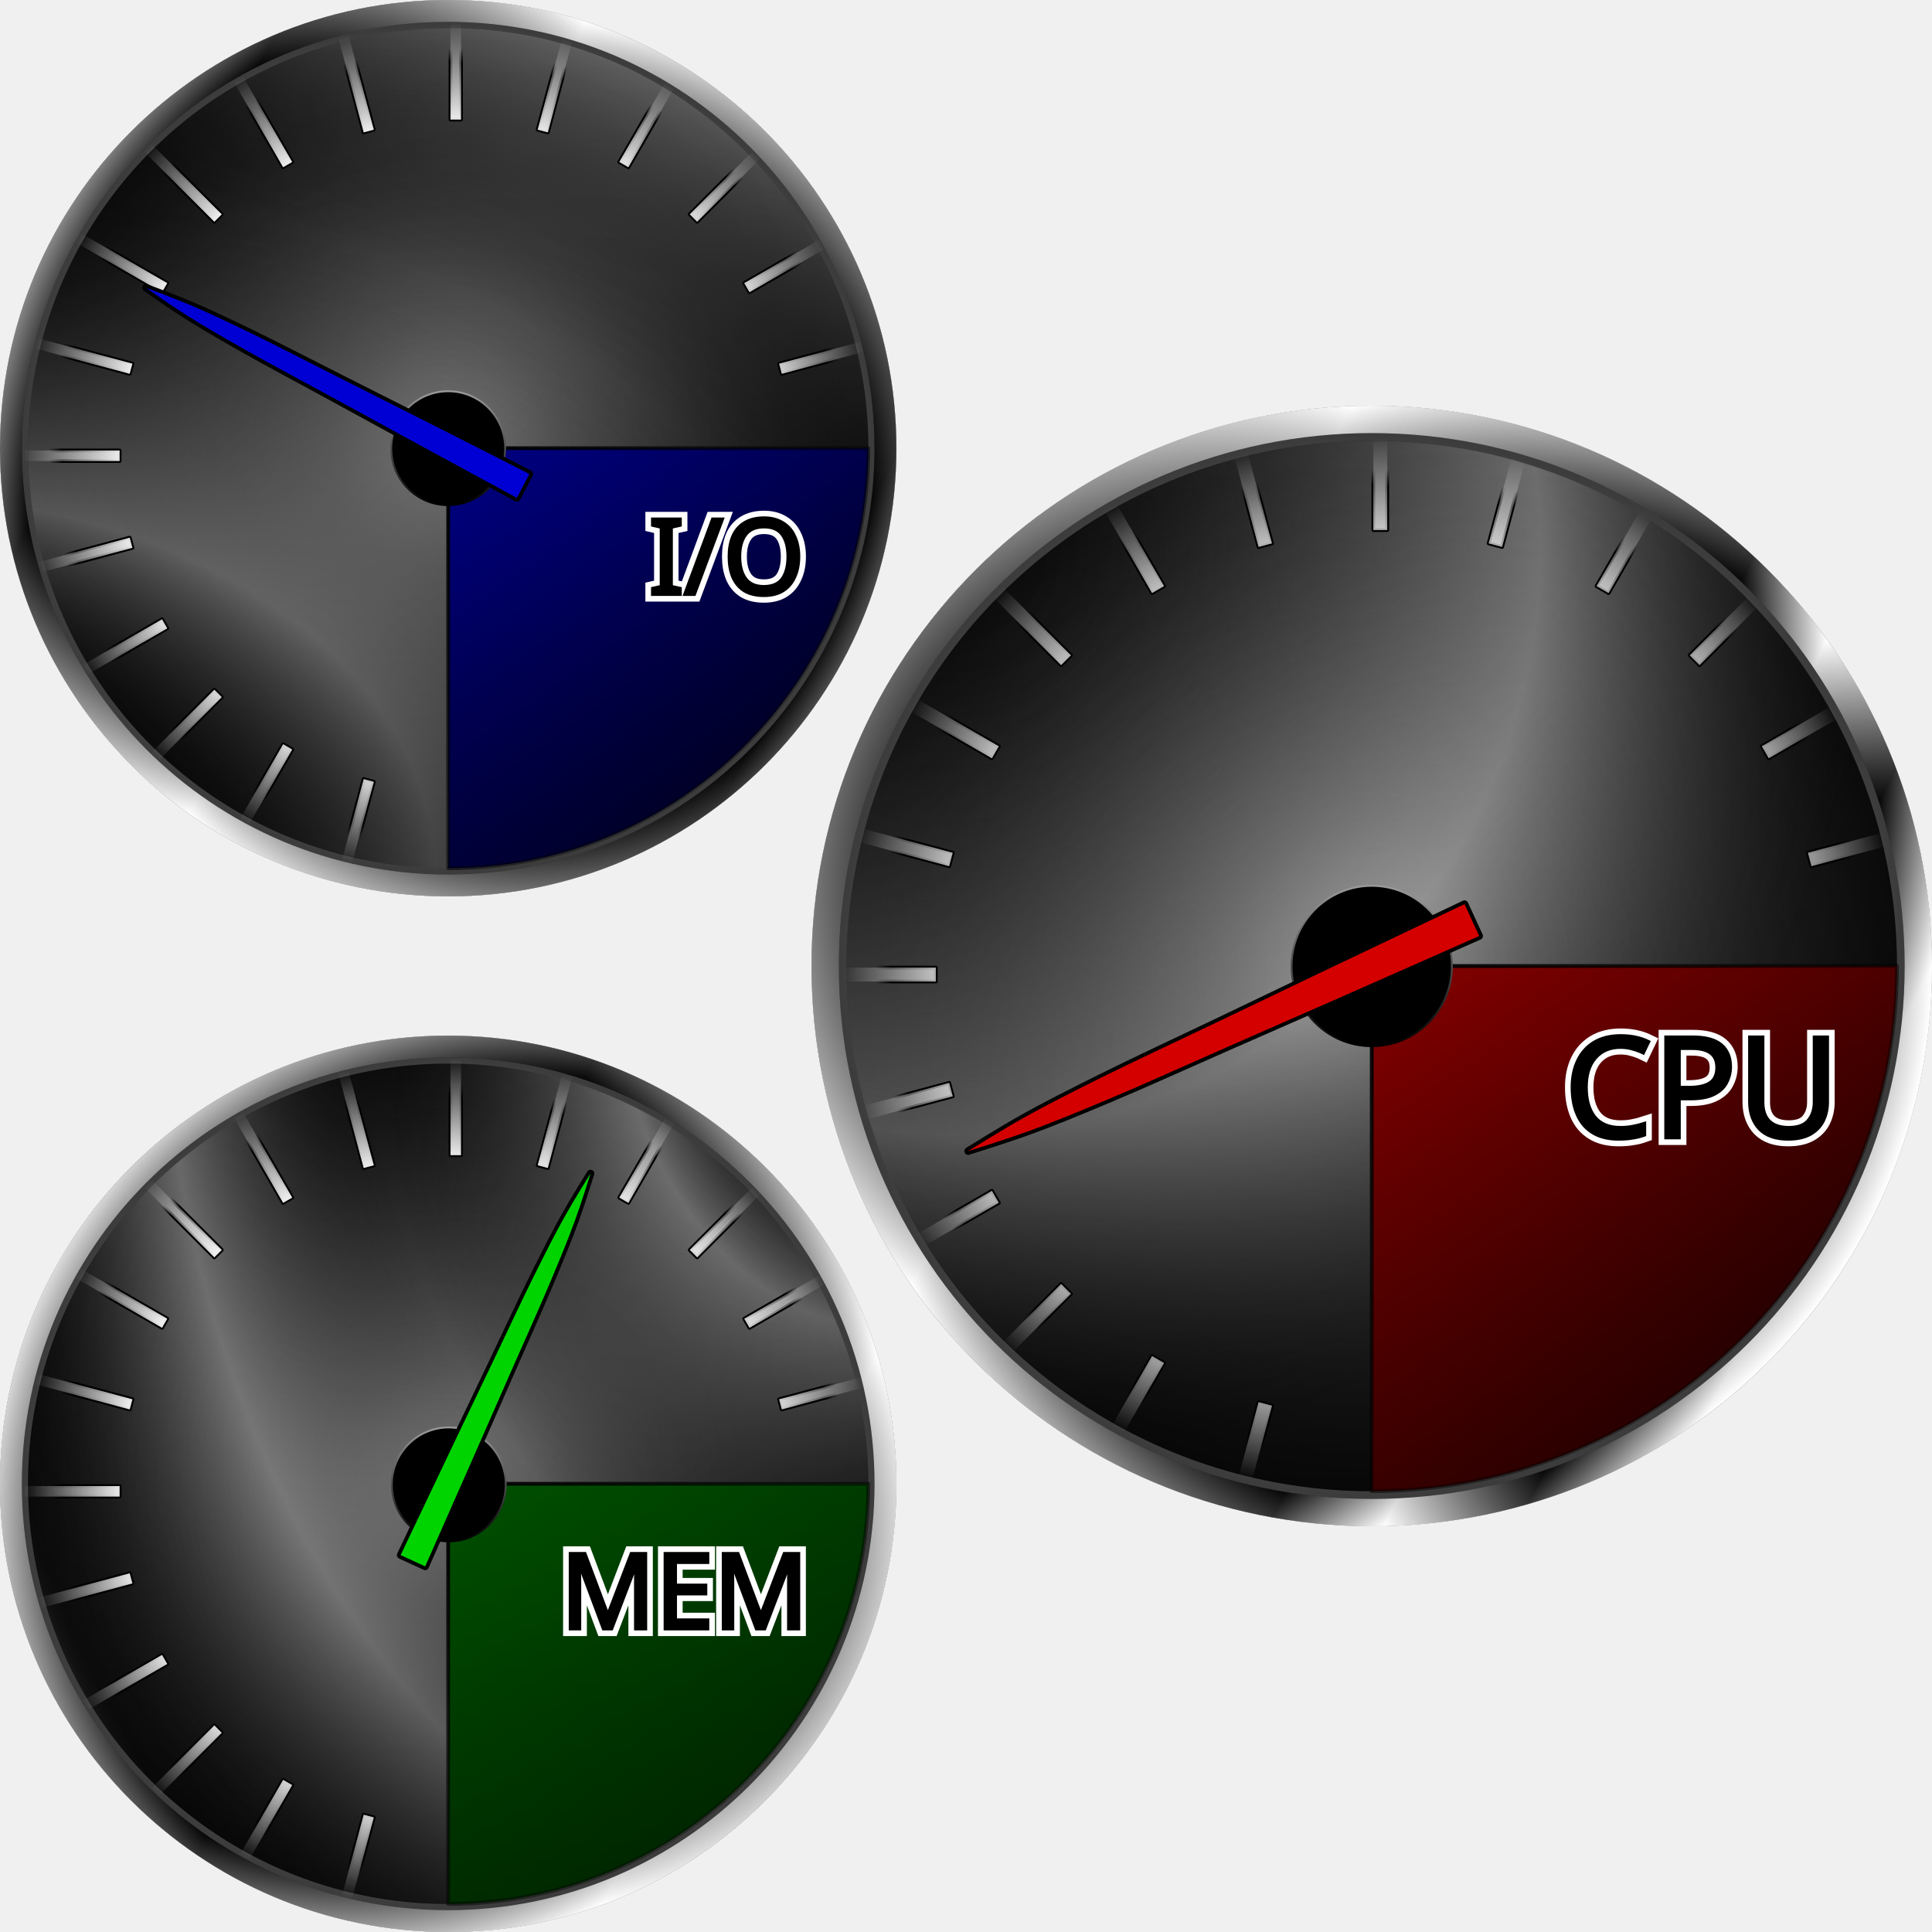
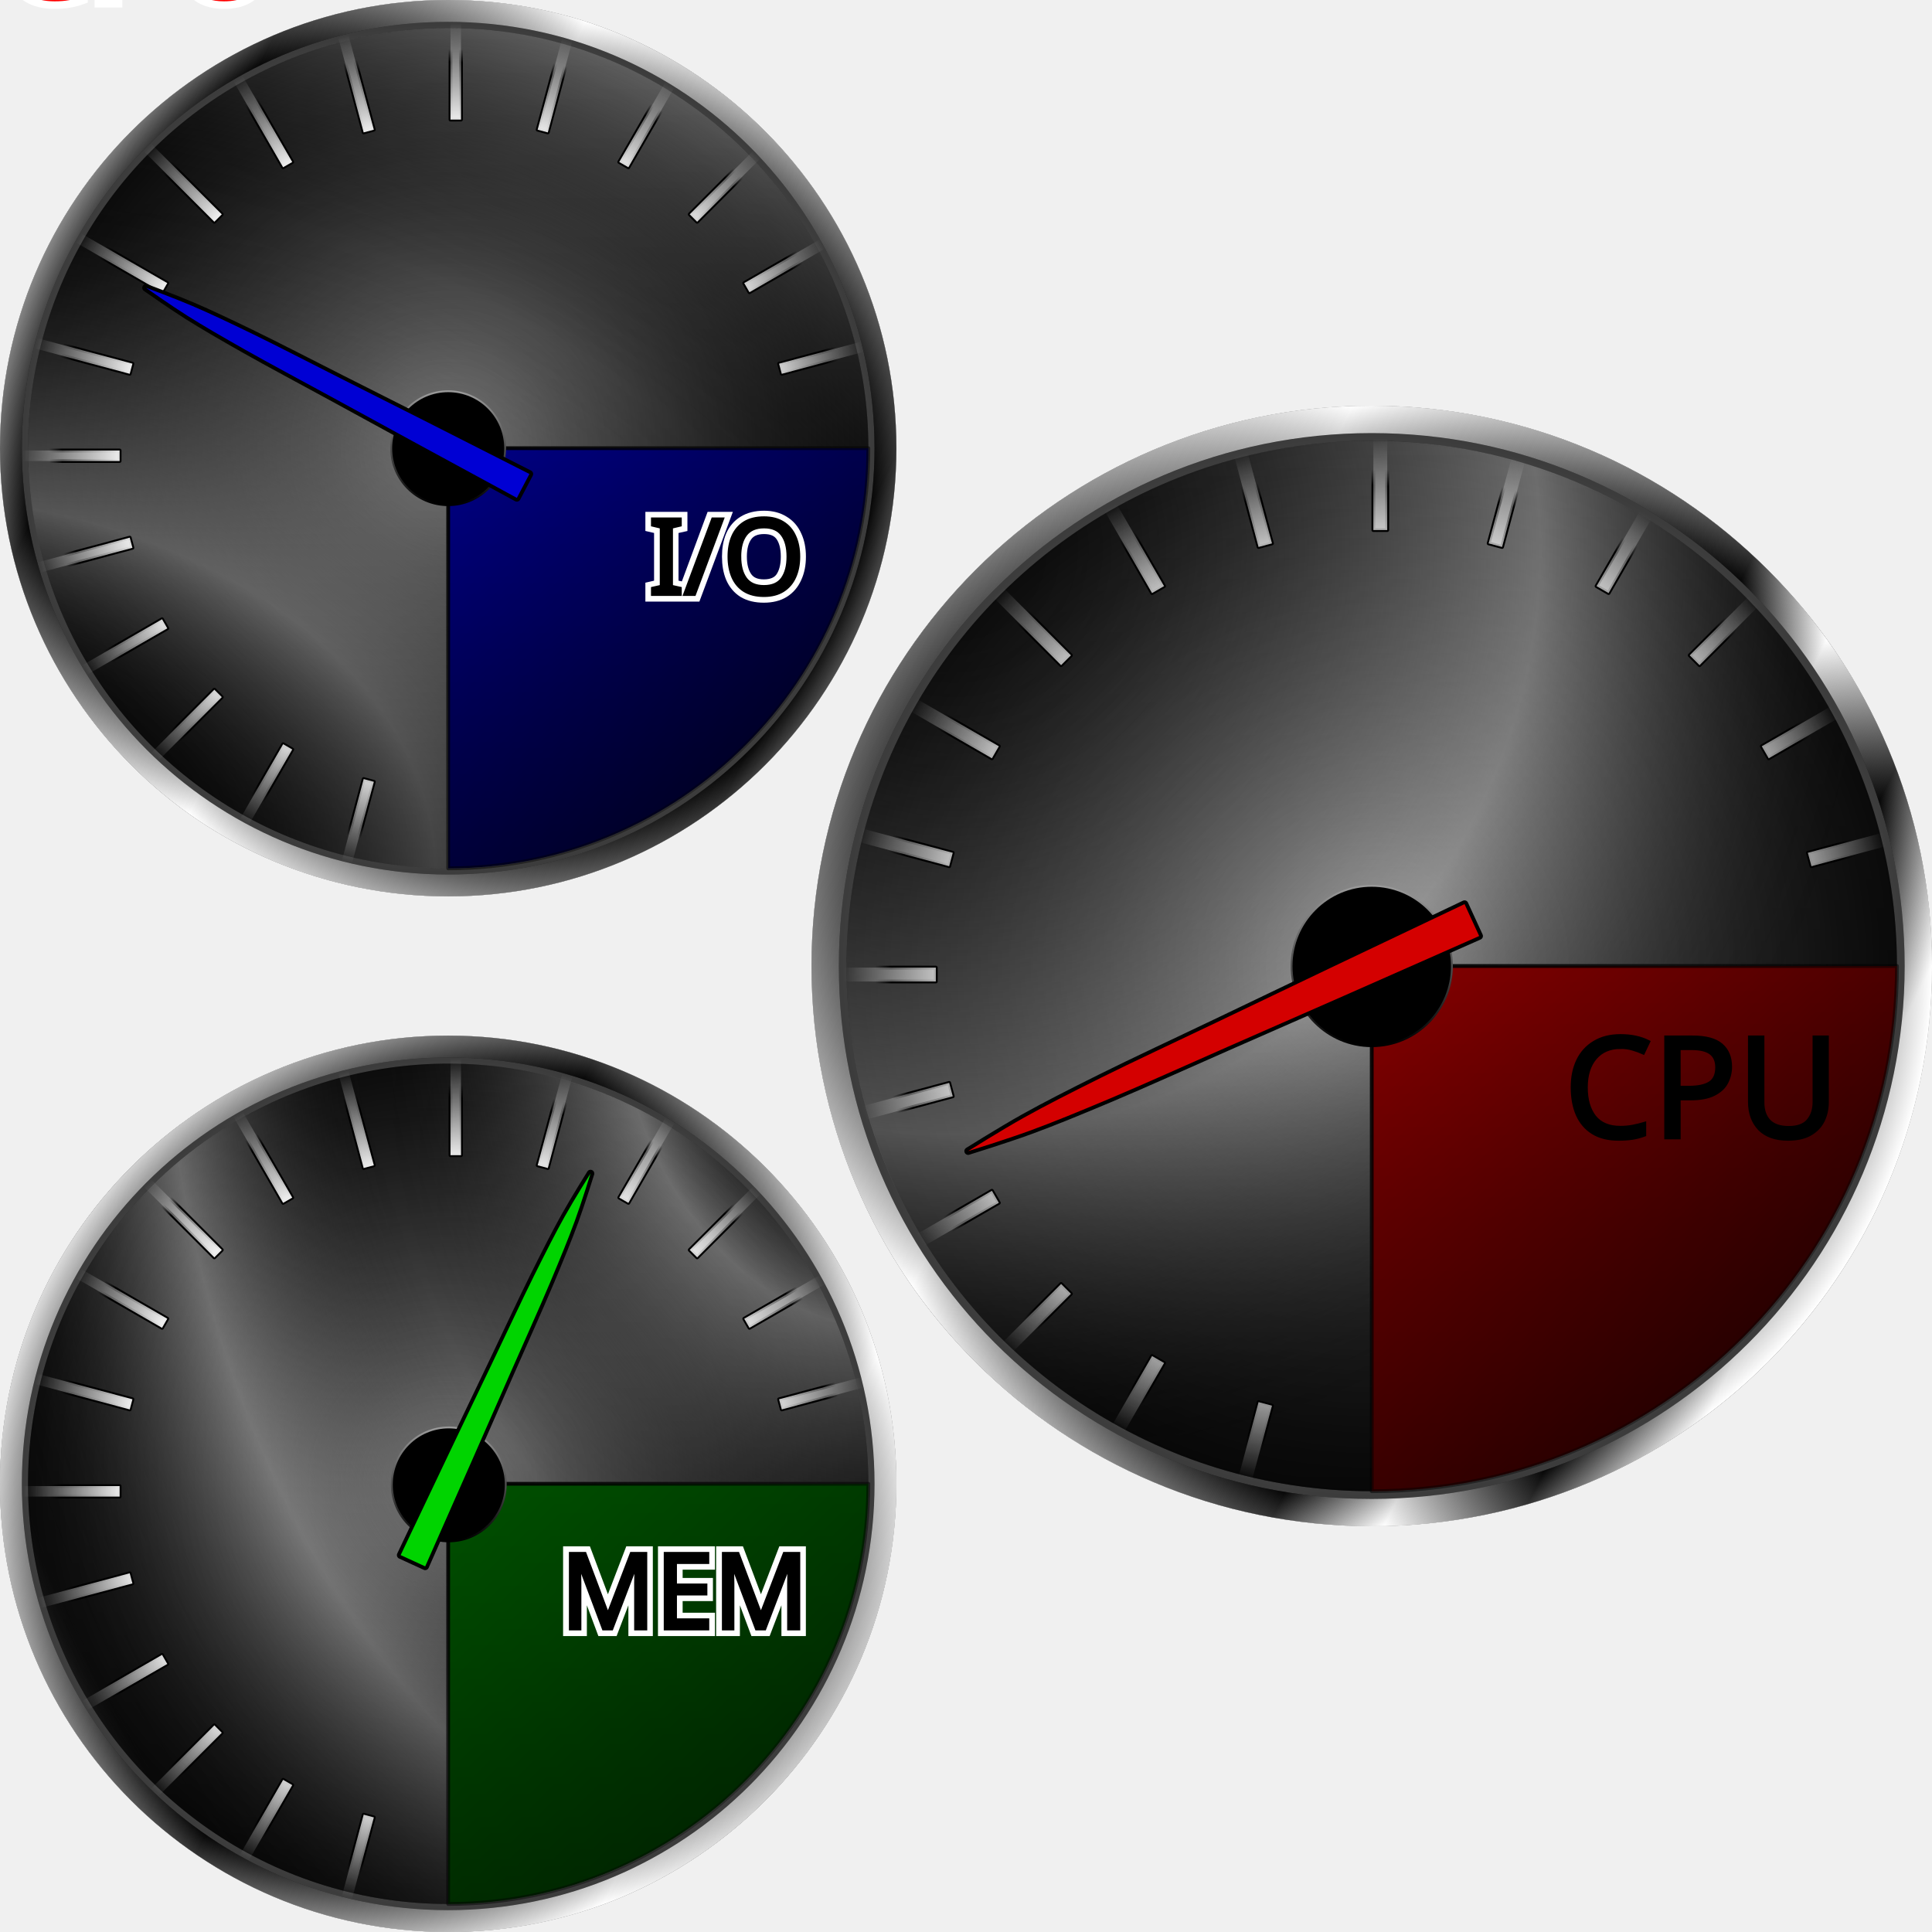
<svg xmlns="http://www.w3.org/2000/svg" xmlns:xlink="http://www.w3.org/1999/xlink" width="512" height="512" viewBox="0 0 135.467 135.467" version="1.1" id="svg5">&gt;
  <defs id="defs2">
    <linearGradient id="linearGradient82">
      <stop style="stop-color:#000000;stop-opacity:0;" offset="0" id="stop84" />
      <stop style="stop-color:#000000;stop-opacity:1;" offset="1" id="stop83" />
    </linearGradient>
    <linearGradient id="linearGradient80">
      <stop style="stop-color:#000000;stop-opacity:0;" offset="0" id="stop82" />
      <stop style="stop-color:#000000;stop-opacity:1;" offset="1" id="stop81" />
    </linearGradient>
    <linearGradient id="linearGradient79">
      <stop style="stop-color:#000000;stop-opacity:0;" offset="0" id="stop80" />
      <stop style="stop-color:#000000;stop-opacity:1;" offset="1" id="stop79" />
    </linearGradient>
    <linearGradient id="linearGradient76">
      <stop style="stop-color:#000000;stop-opacity:1;" offset="0" id="stop76" />
      <stop style="stop-color:#000000;stop-opacity:0;" offset="1" id="stop77" />
    </linearGradient>
    <linearGradient id="linearGradient74">
      <stop style="stop-color:#000000;stop-opacity:1;" offset="0" id="stop74" />
      <stop style="stop-color:#000000;stop-opacity:0;" offset="1" id="stop75" />
    </linearGradient>
    <linearGradient id="linearGradient72">
      <stop style="stop-color:#000000;stop-opacity:0;" offset="0" id="stop73" />
      <stop style="stop-color:#000000;stop-opacity:1;" offset="1" id="stop72" />
    </linearGradient>
    <linearGradient id="linearGradient71">
      <stop style="stop-color:#000000;stop-opacity:1;" offset="0" id="stop70" />
      <stop style="stop-color:#999999;stop-opacity:1;" offset="1" id="stop71" />
    </linearGradient>
    <linearGradient id="linearGradient69">
      <stop style="stop-color:#000000;stop-opacity:1;" offset="0" id="stop68" />
      <stop style="stop-color:#999999;stop-opacity:1;" offset="1" id="stop69" />
    </linearGradient>
    <linearGradient id="linearGradient66">
      <stop style="stop-color:#003d00;stop-opacity:1;" offset="0.28" id="stop66" />
      <stop style="stop-color:#006600;stop-opacity:1;" offset="1" id="stop67" />
    </linearGradient>
    <linearGradient id="linearGradient64">
      <stop style="stop-color:#00003d;stop-opacity:1;" offset="0.28" id="stop65" />
      <stop style="stop-color:#0000aa;stop-opacity:1;" offset="1" id="stop64" />
    </linearGradient>
    <linearGradient id="linearGradient62">
      <stop style="stop-color:#3d0000;stop-opacity:1;" offset="0.28" id="stop62" />
      <stop style="stop-color:#aa0000;stop-opacity:1;" offset="1" id="stop63" />
    </linearGradient>
    <linearGradient id="linearGradient41">
      <stop style="stop-color:#000000;stop-opacity:1;" offset="0" id="stop41" />
      <stop style="stop-color:#999999;stop-opacity:1;" offset="1" id="stop42" />
    </linearGradient>
    <linearGradient id="linearGradient37">
      <stop style="stop-color:#000000;stop-opacity:1;" offset="0.876" id="stop37" />
      <stop style="stop-color:#000000;stop-opacity:0;" offset="0.906" id="stop38" />
    </linearGradient>
    <linearGradient id="linearGradient34">
      <stop style="stop-color:#ffffff;stop-opacity:1;" offset="0" id="stop26" />
      <stop style="stop-color:#000000;stop-opacity:0;" offset="0.121" id="stop27" />
      <stop style="stop-color:#ffffff;stop-opacity:1;" offset="0.247" id="stop28" />
      <stop style="stop-color:#000000;stop-opacity:0;" offset="0.465" id="stop29" />
      <stop style="stop-color:#ffffff;stop-opacity:1;" offset="0.644" id="stop30" />
      <stop style="stop-color:#000000;stop-opacity:0;" offset="0.841" id="stop31" />
      <stop style="stop-color:#ffffff;stop-opacity:1;" offset="0.889" id="stop32" />
      <stop style="stop-color:#000000;stop-opacity:0;" offset="0.945" id="stop33" />
      <stop style="stop-color:#ffffff;stop-opacity:1;" offset="1" id="stop34" />
    </linearGradient>
    <linearGradient id="linearGradient21">
      <stop style="stop-color:#000000;stop-opacity:0;" offset="0" id="stop21" />
      <stop style="stop-color:#ffffff;stop-opacity:1;" offset="0.622" id="stop22" />
      <stop style="stop-color:#000000;stop-opacity:0;" offset="1" id="stop23" />
    </linearGradient>
    <linearGradient id="linearGradient7">
      <stop style="stop-color:#ffffff;stop-opacity:1;" offset="0" id="stop3" />
      <stop style="stop-color:#000000;stop-opacity:1;" offset="0.121" id="stop13" />
      <stop style="stop-color:#ffffff;stop-opacity:1;" offset="0.247" id="stop12" />
      <stop style="stop-color:#000000;stop-opacity:1;" offset="0.465" id="stop11" />
      <stop style="stop-color:#ffffff;stop-opacity:1;" offset="0.644" id="stop8" />
      <stop style="stop-color:#000000;stop-opacity:1;" offset="0.841" id="stop4" />
      <stop style="stop-color:#ffffff;stop-opacity:1;" offset="0.889" id="stop5" />
      <stop style="stop-color:#000000;stop-opacity:1;" offset="0.944" id="stop6" />
      <stop style="stop-color:#ffffff;stop-opacity:1;" offset="1" id="stop7" />
    </linearGradient>
    <linearGradient id="linearGradient57">
      <stop style="stop-color:#000000;stop-opacity:0;" offset="0" id="stop58" />
      <stop style="stop-color:#000000;stop-opacity:1;" offset="1" id="stop57" />
    </linearGradient>
    <linearGradient id="linearGradient55">
      <stop style="stop-color:#000000;stop-opacity:0;" offset="0" id="stop56" />
      <stop style="stop-color:#000000;stop-opacity:1;" offset="1" id="stop55" />
    </linearGradient>
    <linearGradient id="linearGradient53">
      <stop style="stop-color:#ffffff;stop-opacity:1;" offset="0.723" id="stop52" />
      <stop style="stop-color:#ffffff;stop-opacity:0;" offset="0.966" id="stop53" />
    </linearGradient>
    <linearGradient id="linearGradient45">
      <stop style="stop-color:#ffffff;stop-opacity:1;" offset="0" id="stop45" />
      <stop style="stop-color:#000000;stop-opacity:1;" offset="0.841" id="stop47" />
      <stop style="stop-color:#ffffff;stop-opacity:1;" offset="0.889" id="stop48" />
      <stop style="stop-color:#000000;stop-opacity:1;" offset="0.944" id="stop49" />
      <stop style="stop-color:#ffffff;stop-opacity:1;" offset="1" id="stop46" />
    </linearGradient>
    <linearGradient id="linearGradient10">
      <stop style="stop-color:#999999;stop-opacity:1;" offset="0" id="stop9" />
      <stop style="stop-color:#373737;stop-opacity:1;" offset="1" id="stop10" />
    </linearGradient>
    <radialGradient xlink:href="#linearGradient10" id="radialGradient5" cx="33.867" cy="33.867" fx="33.867" fy="33.867" r="33.867" gradientUnits="userSpaceOnUse" gradientTransform="matrix(0.9279308,0,0,0.9279308,2.4999999e-6,-9.9999999e-8)" />
    <radialGradient xlink:href="#linearGradient10" id="radialGradient7" cx="33.867" cy="101.6" fx="33.867" fy="101.6" r="33.867" gradientUnits="userSpaceOnUse" gradientTransform="matrix(0.9279308,0,0,0.9279308,2.4999999e-6,9.762979)" />
    <radialGradient xlink:href="#linearGradient10" id="radialGradient8" cx="103.654" cy="67.733" fx="103.654" fy="67.733" r="42.333" gradientUnits="userSpaceOnUse" gradientTransform="matrix(0.9279308,0,0,0.9279308,2.4999999e-6,4.881491)" />
    <radialGradient xlink:href="#linearGradient53" id="radialGradient42" cx="96.184" cy="67.733" fx="96.184" fy="67.733" r="38.3" gradientUnits="userSpaceOnUse" />
    <radialGradient xlink:href="#linearGradient53" id="radialGradient44" cx="30.939" cy="35.82" fx="30.939" fy="35.82" r="30.938" gradientUnits="userSpaceOnUse" gradientTransform="translate(0.5291667,-4.352324)" />
    <radialGradient xlink:href="#linearGradient53" id="radialGradient45" cx="30.939" cy="98.672" fx="30.939" fy="98.672" r="30.938" gradientUnits="userSpaceOnUse" gradientTransform="translate(0.5291667,5.410655)" />
    <radialGradient xlink:href="#linearGradient45" id="radialGradient46" cx="96.184" cy="67.733" fx="96.184" fy="67.733" r="39.282" gradientUnits="userSpaceOnUse" />
    <radialGradient xlink:href="#linearGradient45" id="radialGradient51" cx="31.427" cy="36.307" fx="31.427" fy="36.307" r="31.426" gradientUnits="userSpaceOnUse" gradientTransform="translate(0,-4.881491)" />
    <radialGradient xlink:href="#linearGradient45" id="radialGradient52" cx="31.427" cy="99.159" fx="31.427" fy="99.159" r="31.426" gradientUnits="userSpaceOnUse" gradientTransform="translate(0,4.881488)" />
    <linearGradient xlink:href="#linearGradient55" id="linearGradient56" x1="5.027" y1="60.804" x2="78.682" y2="60.804" gradientUnits="userSpaceOnUse" gradientTransform="translate(25.879,-156.9882)" />
    <linearGradient xlink:href="#linearGradient57" id="linearGradient58" x1="76.729" y1="53.088" x2="135.653" y2="53.088" gradientUnits="userSpaceOnUse" gradientTransform="translate(-2.150226,-84.51483)" />
    <linearGradient xlink:href="#linearGradient57" id="linearGradient59" gradientUnits="userSpaceOnUse" x1="76.729" y1="53.088" x2="135.653" y2="53.088" gradientTransform="translate(-74.76504,-84.51483)" />
    <linearGradient xlink:href="#linearGradient7" id="linearGradient3" x1="161.519" y1="-12.963" x2="296.985" y2="54.77" gradientUnits="userSpaceOnUse" gradientTransform="translate(-161.5188,12.96317)" />
    <radialGradient xlink:href="#linearGradient21" id="radialGradient22" cx="-64.437" cy="-170.69" fx="-64.437" fy="-170.69" r="67.733" gradientUnits="userSpaceOnUse" gradientTransform="matrix(0.9765625,0,0,0.9765625,-13.19468,100.5434)" />
    <clipPath clipPathUnits="userSpaceOnUse" id="clipPath24">
      <circle style="opacity:1;mix-blend-mode:normal;fill:#000000;fill-opacity:1;stroke-width:1.058;stroke-linecap:round;stroke-linejoin:round;paint-order:stroke markers fill" id="circle24" cx="-46.802" cy="-95.464" r="36.827" />
    </clipPath>
    <radialGradient xlink:href="#linearGradient34" id="radialGradient26" cx="-37.695" cy="37.567" fx="-37.695" fy="37.567" r="64.558" gradientUnits="userSpaceOnUse" gradientTransform="matrix(1.668246,0,0,1.229508,130.6177,60.28663)" />
    <radialGradient xlink:href="#linearGradient34" id="radialGradient26-1" cx="-37.695" cy="37.567" fx="-37.695" fy="37.567" r="64.558" gradientUnits="userSpaceOnUse" gradientTransform="matrix(1.639158,0.02470066,-0.03598515,2.388007,-11.26762,104.7269)" />
    <clipPath clipPathUnits="userSpaceOnUse" id="clipPath35">
      <circle style="mix-blend-mode:normal;fill:#000000;fill-opacity:1;stroke-width:1.058;stroke-linecap:round;stroke-linejoin:round;paint-order:stroke markers fill" id="circle36" cx="-103.869" cy="154.517" r="29.462" />
    </clipPath>
    <radialGradient xlink:href="#linearGradient37" id="radialGradient38" cx="96.184" cy="67.733" fx="96.184" fy="67.733" r="38.433" gradientUnits="userSpaceOnUse" />
    <radialGradient xlink:href="#linearGradient37" id="radialGradient40" cx="31.468" cy="31.467" fx="31.468" fy="31.467" r="30.938" gradientUnits="userSpaceOnUse" />
    <radialGradient xlink:href="#linearGradient37" id="radialGradient41" cx="31.468" cy="104.082" fx="31.468" fy="104.082" r="30.938" gradientTransform="translate(0,-1.3574519e-5)" gradientUnits="userSpaceOnUse" />
    <linearGradient xlink:href="#linearGradient71" id="linearGradient42" x1="31.426" y1="35.354" x2="31.426" y2="27.498" gradientUnits="userSpaceOnUse" />
    <linearGradient xlink:href="#linearGradient41" id="linearGradient51" gradientUnits="userSpaceOnUse" x1="31.426" y1="35.354" x2="31.426" y2="27.498" gradientTransform="translate(0.0422033,72.65631)" />
    <linearGradient xlink:href="#linearGradient69" id="linearGradient60" gradientUnits="userSpaceOnUse" x1="31.426" y1="35.354" x2="31.426" y2="27.498" gradientTransform="matrix(1.414438,0,0,1.414438,51.73337,23.28333)" />
    <linearGradient xlink:href="#linearGradient62" id="linearGradient63" x1="-133.011" y1="-104.561" x2="-96.184" y2="-67.733" gradientUnits="userSpaceOnUse" />
    <linearGradient xlink:href="#linearGradient64" id="linearGradient65" x1="-60.888" y1="-60.888" x2="-31.468" y2="-31.467" gradientUnits="userSpaceOnUse" />
    <linearGradient xlink:href="#linearGradient66" id="linearGradient67" x1="-60.888" y1="-133.503" x2="-31.468" y2="-104.082" gradientUnits="userSpaceOnUse" />
    <linearGradient xlink:href="#linearGradient72" id="linearGradient73" x1="-133.011" y1="-104.561" x2="-96.184" y2="-67.733" gradientUnits="userSpaceOnUse" />
    <linearGradient xlink:href="#linearGradient74" id="linearGradient75" x1="-31.468" y1="-104.082" x2="-60.888" y2="-133.503" gradientUnits="userSpaceOnUse" />
    <linearGradient xlink:href="#linearGradient76" id="linearGradient77" x1="-31.468" y1="-31.467" x2="-60.888" y2="-60.888" gradientUnits="userSpaceOnUse" />
    <clipPath clipPathUnits="userSpaceOnUse" id="clipPath77">
      <circle style="opacity:1;mix-blend-mode:normal;fill:#000000;fill-opacity:1;stroke-width:1.058;stroke-linecap:round;stroke-linejoin:round;paint-order:stroke markers fill" id="circle77" cx="105.2" cy="137.515" r="29.462" />
    </clipPath>
    <radialGradient xlink:href="#linearGradient79" id="radialGradient80" cx="104.041" cy="-31.426" fx="104.041" fy="-31.426" r="29.462" gradientUnits="userSpaceOnUse" />
    <radialGradient xlink:href="#linearGradient80" id="radialGradient82" cx="31.426" cy="-31.426" fx="31.426" fy="-31.426" r="29.462" gradientUnits="userSpaceOnUse" />
    <radialGradient xlink:href="#linearGradient82" id="radialGradient84" cx="67.733" cy="-96.183" fx="67.733" fy="-96.183" r="36.827" gradientUnits="userSpaceOnUse" />
  </defs>
  <g id="layer1">
    <g id="g79" style="display:inline">
      <circle style="fill:url(#radialGradient8);stroke-width:1.058;stroke-linecap:round;stroke-linejoin:round;paint-order:stroke markers fill" id="path1-3" cx="96.183" cy="67.733" r="39.282" />
      <circle style="fill:url(#radialGradient5);stroke-width:1.058;stroke-linecap:round;stroke-linejoin:round;paint-order:stroke markers fill" id="path1" cx="31.426" cy="31.426" r="31.426" />
      <circle style="fill:url(#radialGradient7);stroke-width:1.058;stroke-linecap:round;stroke-linejoin:round;paint-order:stroke markers fill" id="path1-9" cx="31.426" cy="104.041" r="31.426" />
    </g>
    <g id="g78" style="display:inline">
      <path style="opacity:0.8;mix-blend-mode:overlay;fill:url(#radialGradient84);stroke-width:1.058;stroke-linecap:round;stroke-linejoin:round;paint-order:stroke markers fill" id="path1-3-7" d="M 104.561,-96.183 A 36.827,36.827 0 0 1 81.827,-62.159 36.827,36.827 0 0 1 41.693,-70.143 36.827,36.827 0 0 1 33.709,-110.277 36.827,36.827 0 0 1 67.733,-133.011 v 36.827 z" transform="rotate(90)" />
      <path style="opacity:0.8;mix-blend-mode:overlay;fill:url(#radialGradient82);stroke-width:1.058;stroke-linecap:round;stroke-linejoin:round;paint-order:stroke markers fill" id="path1-1" d="M 60.888,-31.426 A 29.462,29.462 0 0 1 42.7,-4.207 29.462,29.462 0 0 1 10.593,-10.593 29.462,29.462 0 0 1 4.207,-42.7 29.462,29.462 0 0 1 31.426,-60.888 v 29.462 z" transform="rotate(90)" />
      <path style="opacity:0.8;mix-blend-mode:overlay;fill:url(#radialGradient80);stroke-width:1.058;stroke-linecap:round;stroke-linejoin:round;paint-order:stroke markers fill" id="path1-1-8" d="M 133.503,-31.426 A 29.462,29.462 0 0 1 115.315,-4.207 29.462,29.462 0 0 1 83.208,-10.593 29.462,29.462 0 0 1 76.822,-42.7 29.462,29.462 0 0 1 104.041,-60.888 v 29.462 z" transform="rotate(90)" />
    </g>
    <circle style="display:inline;opacity:0.4;mix-blend-mode:normal;fill:url(#radialGradient22);stroke:none;stroke-width:1.058;stroke-linecap:round;stroke-linejoin:round;paint-order:stroke markers fill" id="path1-3-7-94-0-7" transform="rotate(90,-56.90841,57.62736)" cx="-76.121" cy="-66.146" r="66.146" clip-path="url(#clipPath24)" />
    <circle style="display:inline;opacity:0.4;mix-blend-mode:normal;fill:url(#radialGradient26-1);fill-opacity:1;stroke-width:1.058;stroke-linecap:round;stroke-linejoin:round;paint-order:stroke markers fill" id="path1-1-78-0-3-6" transform="rotate(90,25.32446,160.6196)" cx="-74.407" cy="193.507" clip-path="url(#clipPath35)" r="105.833" />
    <ellipse style="display:inline;opacity:0.4;mix-blend-mode:normal;fill:url(#radialGradient26);stroke-width:1.058;stroke-linecap:round;stroke-linejoin:round;paint-order:stroke markers fill" id="path1-1-78-0-3" transform="rotate(90,85.05052,83.89084)" cx="67.733" cy="106.476" clip-path="url(#clipPath77)" rx="107.699" ry="79.375" />
    <path style="display:inline;mix-blend-mode:normal;fill:url(#linearGradient63);fill-opacity:1;stroke:url(#linearGradient73);stroke-width:0.265;stroke-linecap:round;stroke-linejoin:round;stroke-dasharray:none;stroke-opacity:1;paint-order:normal" id="path1-3-7-9" d="m -133.011,-67.733 a 36.827,36.827 0 0 1 36.827,-36.827 v 36.827 z" transform="scale(-1)" />
    <path style="display:inline;mix-blend-mode:normal;fill:url(#linearGradient65);fill-opacity:1;stroke:url(#linearGradient77);stroke-width:0.265;stroke-linecap:round;stroke-linejoin:round;stroke-dasharray:none;paint-order:normal" id="path1-1-7" d="M -60.888,-31.426 A 29.462,29.462 0 0 1 -31.427,-60.888 V -31.426 Z" transform="scale(-1)" />
    <path style="mix-blend-mode:normal;fill:url(#linearGradient67);fill-opacity:1;stroke:url(#linearGradient75);stroke-width:0.265;stroke-linecap:round;stroke-linejoin:round;stroke-dasharray:none;stroke-opacity:1;paint-order:normal" id="path1-1-7-3" d="m -60.888,-104.041 a 29.462,29.462 0 0 1 29.462,-29.462 v 29.462 z" transform="scale(-1)" />
    <g id="g77" style="display:inline">
      <circle style="display:inline;opacity:0.4;mix-blend-mode:normal;fill:url(#linearGradient56);stroke-width:1.058;stroke-linecap:round;stroke-linejoin:round;paint-order:stroke markers fill" id="path1-3-7-94" transform="rotate(90)" cx="67.733" cy="-96.184" r="36.827" />
      <circle style="opacity:0.4;mix-blend-mode:normal;fill:url(#linearGradient59);fill-opacity:1;stroke-width:1.058;stroke-linecap:round;stroke-linejoin:round;paint-order:stroke markers fill" id="path1-1-78-0" transform="rotate(90)" cx="31.426" cy="-31.427" r="29.462" />
      <circle style="opacity:0.4;mix-blend-mode:normal;fill:url(#linearGradient58);stroke-width:1.058;stroke-linecap:round;stroke-linejoin:round;paint-order:stroke markers fill" id="path1-1-78" transform="rotate(90)" cx="104.041" cy="-31.427" r="29.462" />
    </g>
-     <text xml:space="preserve" style="font-style:normal;font-weight:normal;font-size:9.821px;line-height:1.25;font-family:sans-serif;fill:#ff0000;fill-opacity:1;stroke:#ffffff;stroke-width:1.058;stroke-dasharray:none;stroke-opacity:1;paint-order:stroke markers fill" x="109.667" y="79.754" id="text1-1">
-       <tspan id="tspan1-7" style="fill:#ff0000;fill-opacity:1;stroke:#ffffff;stroke-width:1.058;stroke-dasharray:none;stroke-opacity:1;paint-order:stroke markers fill" x="109.667" y="79.754">CPU</tspan>
+     <text xml:space="preserve" style="font-style:normal;font-weight:normal;font-size:9.821px;line-height:1.25;font-family:sans-serif;display:inline;fill:#ff0000;fill-opacity:1;stroke:#ffffff;stroke-width:1.058;stroke-dasharray:none;stroke-opacity:1;paint-order:stroke markers fill" x="109.667" y="79.754" id="text1-1">
+       <tspan id="tspan1-7" style="fill:#ff0000;fill-opacity:1;stroke:#ffffff;stroke-width:1.058;stroke-dasharray:none;stroke-opacity:1;paint-order:stroke markers fill" x="0" y="0">CPU</tspan>
    </text>
-     <text xml:space="preserve" style="font-style:normal;font-weight:normal;font-size:9.821px;line-height:1.25;font-family:sans-serif;fill:#000000;fill-opacity:1;stroke:#000000;stroke-width:0.265;stroke-dasharray:none;stroke-opacity:1;paint-order:stroke markers fill" x="109.667" y="79.754" id="text1">
-       <tspan id="tspan1" style="fill:#000000;stroke:#000000;stroke-width:0.265;stroke-dasharray:none;stroke-opacity:1;paint-order:stroke markers fill" x="109.667" y="79.754">CPU</tspan>
-     </text>
+     <path d="m 113.625,73.419 q -1.129,0 -1.778,0.756 -0.648,0.756 -0.648,2.072 0,1.306 0.599,2.072 0.609,0.756 1.817,0.756 0.462,0 0.874,-0.079 0.412,-0.079 0.805,-0.196 v 0.766 q -0.393,0.147 -0.815,0.216 -0.412,0.069 -0.992,0.069 -1.07,0 -1.787,-0.442 -0.717,-0.442 -1.08,-1.257 -0.354,-0.815 -0.354,-1.915 0,-1.061 0.383,-1.866 0.393,-0.815 1.149,-1.267 0.756,-0.462 1.836,-0.462 1.11,0 1.935,0.412 l -0.354,0.746 q -0.324,-0.147 -0.727,-0.265 -0.393,-0.118 -0.864,-0.118 z m 5.058,-0.678 q 1.375,0 2.003,0.54 0.629,0.54 0.629,1.522 0,0.579 -0.265,1.09 -0.255,0.501 -0.874,0.815 -0.609,0.314 -1.66,0.314 h -0.805 v 2.73 h -0.884 v -7.012 z m -0.079,0.756 h -0.894 v 2.769 h 0.707 q 1.002,0 1.493,-0.324 0.491,-0.324 0.491,-1.1 0,-0.678 -0.432,-1.012 -0.432,-0.334 -1.365,-0.334 z m 9.496,3.781 q 0,0.727 -0.295,1.316 -0.295,0.579 -0.903,0.923 -0.599,0.334 -1.532,0.334 -1.306,0 -1.994,-0.707 -0.678,-0.717 -0.678,-1.886 v -4.517 h 0.884 v 4.547 q 0,0.854 0.452,1.326 0.462,0.471 1.385,0.471 0.953,0 1.375,-0.501 0.432,-0.511 0.432,-1.306 v -4.537 h 0.874 z" id="text1" style="font-size:9.821px;line-height:1.25;stroke:#000000;stroke-width:0.265;paint-order:stroke markers fill" aria-label="CPU" />
    <path style="color:#000000;fill:url(#radialGradient46);stroke-width:1;stroke-linecap:round;stroke-linejoin:round;-inkscape-stroke:none;paint-order:stroke markers fill" d="m 96.183,28.451 c -21.684,0 -39.282,17.6 -39.282,39.283 0,21.684 17.598,39.282 39.282,39.282 21.684,0 39.283,-17.598 39.283,-39.282 0,-21.684 -17.6,-39.283 -39.283,-39.283 z m 0,1.917 c 20.648,0 37.367,16.718 37.367,37.367 0,20.648 -16.718,37.367 -37.367,37.367 -20.648,0 -37.365,-16.718 -37.365,-37.367 0,-20.648 16.717,-37.367 37.365,-37.367 z" id="path8" />
    <text xml:space="preserve" style="font-style:normal;font-weight:normal;font-size:7.333px;line-height:1.25;font-family:sans-serif;fill:#000000;fill-opacity:1;stroke:#ffffff;stroke-width:1.058;stroke-dasharray:none;stroke-opacity:1;paint-order:markers stroke fill" x="45.485" y="41.653" id="text1-0-2-2">
      <tspan style="fill:#000000;stroke:#ffffff;stroke-width:1.058;stroke-dasharray:none;stroke-opacity:1;paint-order:markers stroke fill" x="45.485" y="41.653" id="tspan3-7">I/O</tspan>
    </text>
-     <text xml:space="preserve" style="font-style:normal;font-weight:normal;font-size:7.333px;line-height:1.25;font-family:sans-serif;fill:#000000;fill-opacity:1;stroke:#000000;stroke-width:0.265;stroke-dasharray:none;stroke-opacity:1;paint-order:markers stroke fill" x="45.485" y="41.653" id="text1-0-2">
-       <tspan style="fill:#000000;stroke:#000000;stroke-width:0.265;stroke-dasharray:none;stroke-opacity:1;paint-order:markers stroke fill" x="45.485" y="41.653" id="tspan3">I/O</tspan>
-     </text>
+     <path d="M 47.67,41.653 H 45.778 V 41.271 l 0.616,-0.139 v -4.187 l -0.616,-0.147 v -0.381 h 1.892 v 0.381 l -0.616,0.147 v 4.187 l 0.616,0.139 z m 2.955,-5.236 -1.951,5.236 H 48.044 l 1.951,-5.236 z m 5.353,2.611 q 0,0.814 -0.279,1.423 -0.271,0.601 -0.807,0.939 -0.535,0.337 -1.327,0.337 -0.814,0 -1.357,-0.337 -0.535,-0.337 -0.799,-0.946 -0.264,-0.609 -0.264,-1.423 0,-0.807 0.264,-1.408 0.264,-0.601 0.799,-0.939 0.543,-0.337 1.364,-0.337 0.785,0 1.32,0.337 0.535,0.33 0.807,0.939 0.279,0.601 0.279,1.415 z m -4.136,0 q 0,0.99 0.418,1.562 0.418,0.565 1.305,0.565 0.895,0 1.305,-0.565 0.411,-0.572 0.411,-1.562 0,-0.99 -0.411,-1.547 -0.411,-0.565 -1.298,-0.565 -0.887,0 -1.313,0.565 -0.418,0.557 -0.418,1.547 z" id="text1-0-2" style="font-size:7.333px;line-height:1.25;stroke:#000000;stroke-width:0.265;paint-order:markers stroke fill" aria-label="I/O" />
    <path style="color:#000000;fill:url(#radialGradient51);stroke-width:1;stroke-linecap:round;stroke-linejoin:round;-inkscape-stroke:none;paint-order:stroke markers fill" d="M 31.426,3.4e-6 C 14.079,3.4e-6 7.1040583e-4,14.08 7.1040583e-4,31.427 c 0,17.347 14.078,31.425 31.425,31.425 17.347,0 31.427,-14.078 31.427,-31.425 C 62.853,14.08 48.773,3.4e-6 31.426,3.4e-6 Z m 0,1.533 c 16.519,0 29.893,13.375 29.893,29.893 0,16.519 -13.375,29.893 -29.893,29.893 -16.519,0 -29.892,-13.375 -29.892,-29.893 0,-16.519 13.373,-29.893 29.892,-29.893 z" id="path8-2" />
    <circle style="fill:#000000;fill-opacity:1;stroke-width:0.265;stroke-linecap:round;stroke-linejoin:round;paint-order:markers stroke fill;stroke:url(#linearGradient42);stroke-dasharray:none" id="path4-9" cx="31.426" cy="31.426" r="3.928" />
    <circle style="fill:#000000;fill-opacity:1;stroke:url(#linearGradient60);stroke-width:0.265;stroke-linecap:round;stroke-linejoin:round;stroke-dasharray:none;paint-order:markers stroke fill" id="path4-9-7" cx="96.183" cy="67.733" r="5.556" />
    <path id="rect4" style="fill:#d40000;stroke:#000000;stroke-width:0.529;stroke-linecap:round;stroke-linejoin:round;stroke-dasharray:none;stroke-opacity:1;paint-order:stroke markers fill" d="m 72.211,79.28 c -1.668,0.611 -4.328,1.434 -4.328,1.434 0,0 2.359,-1.479 3.911,-2.345 1.551,-0.865 3.172,-1.688 5.412,-2.804 2.24,-1.116 5.365,-2.568 8.048,-3.852 2.683,-1.284 8.048,-3.852 8.048,-3.852 l 9.387,-4.466 1.026,2.237 -9.508,4.201 c 0,0 -5.446,2.391 -8.169,3.587 -2.723,1.196 -5.862,2.617 -8.169,3.587 -2.307,0.97 -3.988,1.662 -5.656,2.273 z" />
    <text xml:space="preserve" style="font-style:normal;font-weight:normal;font-size:7.333px;line-height:1.25;font-family:sans-serif;fill:#000000;fill-opacity:1;stroke:#ffffff;stroke-width:1.058;stroke-dasharray:none;stroke-opacity:1;paint-order:stroke markers fill" x="39.31" y="114.187" id="text1-0-22">
      <tspan style="fill:#000000;stroke:#ffffff;stroke-width:1.058;stroke-dasharray:none;stroke-opacity:1;paint-order:stroke markers fill" x="39.31" y="114.187" id="tspan2-6">MEM</tspan>
    </text>
-     <text xml:space="preserve" style="font-style:normal;font-weight:normal;font-size:7.333px;line-height:1.25;font-family:sans-serif;fill:#000000;fill-opacity:1;stroke:#000000;stroke-width:0.265;stroke-dasharray:none;stroke-opacity:1;paint-order:stroke markers fill" x="39.31" y="114.187" id="text1-0">
-       <tspan style="fill:#000000;stroke:#000000;stroke-width:0.265;stroke-dasharray:none;stroke-opacity:1;paint-order:stroke markers fill" x="39.31" y="114.187" id="tspan2">MEM</tspan>
-     </text>
+     <path d="m 42.332,114.187 -1.723,-4.59 h -0.029 q 0.022,0.227 0.037,0.616 0.015,0.381 0.015,0.799 v 3.175 h -0.609 v -5.236 h 0.975 l 1.613,4.29 h 0.029 l 1.643,-4.29 h 0.968 v 5.236 h -0.653 v -3.219 q 0,-0.381 0.015,-0.755 0.022,-0.374 0.037,-0.609 h -0.029 l -1.745,4.583 z m 7.267,0 H 46.673 v -5.236 h 2.926 v 0.579 h -2.266 v 1.635 h 2.134 v 0.572 h -2.134 v 1.87 h 2.266 z m 3.461,0 -1.723,-4.59 h -0.029 q 0.022,0.227 0.037,0.616 0.015,0.381 0.015,0.799 v 3.175 h -0.609 v -5.236 h 0.975 l 1.613,4.29 h 0.029 l 1.643,-4.29 h 0.968 v 5.236 h -0.653 v -3.219 q 0,-0.381 0.015,-0.755 0.022,-0.374 0.037,-0.609 h -0.029 l -1.745,4.583 z" id="text1-0" style="font-size:7.333px;line-height:1.25;stroke:#000000;stroke-width:0.265;paint-order:stroke markers fill" aria-label="MEM" />
    <circle style="fill:#000000;fill-opacity:1;stroke:url(#linearGradient51);stroke-width:0.265;stroke-linecap:round;stroke-linejoin:round;stroke-dasharray:none;paint-order:markers stroke fill" id="path4-9-0" cx="31.468" cy="104.082" r="3.928" />
    <path id="rect4-2-3" style="fill:#00d400;stroke:#000000;stroke-width:0.529;stroke-linecap:round;stroke-linejoin:round;stroke-dasharray:none;stroke-opacity:1;paint-order:stroke markers fill" d="m 39.603,85.291 c 0.665,-1.193 1.803,-3.006 1.803,-3.006 0,0 -0.633,2.045 -1.103,3.327 -0.47,1.282 -1.002,2.574 -1.747,4.348 -0.746,1.774 -1.838,4.187 -2.757,6.28 -0.919,2.093 -2.757,6.28 -2.757,6.28 l -3.229,7.309 -1.72,-0.789 3.433,-7.216 c 0,0 1.974,-4.124 2.961,-6.187 0.987,-2.062 2.103,-4.464 2.961,-6.187 0.858,-1.722 1.49,-2.968 2.155,-4.161 z" />
    <path style="color:#000000;fill:url(#radialGradient52);stroke-width:1;stroke-linecap:round;stroke-linejoin:round;-inkscape-stroke:none;paint-order:stroke markers fill" d="m 31.426,72.615 c -17.347,0 -31.425,14.08 -31.425,31.427 0,17.347 14.078,31.425 31.425,31.425 17.347,0 31.427,-14.078 31.427,-31.425 0,-17.347 -14.08,-31.427 -31.427,-31.427 z m 0,1.533 c 16.519,0 29.893,13.375 29.893,29.893 0,16.519 -13.375,29.893 -29.893,29.893 -16.519,0 -29.892,-13.375 -29.892,-29.893 0,-16.519 13.373,-29.893 29.892,-29.893 z" id="path8-2-8" />
    <path id="path8-28-9" style="color:#000000;opacity:0.8;mix-blend-mode:normal;fill:url(#linearGradient3);stroke-width:1;stroke-linecap:round;stroke-linejoin:round;-inkscape-stroke:none;paint-order:stroke markers fill" d="M 31.425,4.9999991e-7 C 14.078,4.9999991e-7 2.575e-4,14.08 2.575e-4,31.427 c 0,17.347 14.078,31.425 31.425,31.425 17.347,0 31.427,-14.079 31.427,-31.425 C 62.852,14.08 48.772,4.999999e-7 31.425,4.9999991e-7 Z m 0,1.533 c 16.518,0 29.894,13.375 29.894,29.893 0,16.518 -13.375,29.893 -29.894,29.893 -16.518,0 -29.892,-13.375 -29.892,-29.893 0,-16.518 13.373,-29.893 29.892,-29.893 z m 64.758,26.918 c -21.684,0 -39.282,17.6 -39.282,39.283 0,21.684 17.598,39.281 39.282,39.281 21.684,0 39.283,-17.598 39.283,-39.281 0,-21.684 -17.6,-39.283 -39.283,-39.283 z m 0,1.917 c 20.648,0 37.367,16.719 37.367,37.367 0,20.648 -16.719,37.366 -37.367,37.366 -20.648,0 -37.365,-16.718 -37.365,-37.366 0,-20.648 16.717,-37.367 37.365,-37.367 z m -64.758,42.247 c -17.347,0 -31.425,14.08 -31.425,31.427 0,17.347 14.078,31.425 31.425,31.425 17.347,0 31.427,-14.079 31.427,-31.425 0,-17.347 -14.08,-31.427 -31.427,-31.427 z m 0,1.533 c 16.518,0 29.894,13.375 29.894,29.893 0,16.518 -13.375,29.893 -29.894,29.893 -16.518,0 -29.892,-13.375 -29.892,-29.893 0,-16.518 13.373,-29.893 29.892,-29.893 z" />
    <path id="rect10-1-2" style="fill:url(#radialGradient45);stroke:url(#radialGradient41);stroke-width:0.265;stroke-linecap:round;stroke-linejoin:round;stroke-dasharray:none;stroke-opacity:1;paint-order:stroke markers fill" d="m 31.588,73.144 v 7.856 h 0.737 v -7.856 z m -7.41,0.975 -0.711,0.191 2.033,7.589 0.712,-0.191 z m 15.556,0 -2.034,7.589 0.712,0.191 2.033,-7.589 z m -23.172,3.051 -0.638,0.368 3.928,6.804 0.638,-0.368 z m 30.788,0 -3.928,6.804 0.638,0.368 3.928,-6.804 z m -37.355,4.918 -0.521,0.521 5.556,5.555 0.521,-0.521 z m 43.922,0 -5.555,5.555 0.521,0.521 5.555,-5.555 z m -48.992,6.45 -0.368,0.638 6.804,3.928 0.368,-0.638 z m 54.063,0 -6.804,3.928 0.368,0.638 6.804,-3.928 z m -57.291,7.542 -0.19,0.712 7.589,2.033 0.19,-0.711 z m 60.52,0 -7.589,2.034 0.19,0.711 7.589,-2.033 z M 0.53,104.202 v 0.737 H 8.387 v -0.737 z m 8.565,6.113 -7.589,2.033 0.19,0.712 7.589,-2.034 z m 2.266,5.721 -6.804,3.928 0.368,0.638 6.804,-3.928 z m 3.669,4.94 -5.556,5.555 0.521,0.521 5.555,-5.555 z m 4.823,3.822 -3.928,6.804 0.638,0.368 3.928,-6.804 z m 5.648,2.443 -2.033,7.589 0.711,0.191 2.034,-7.589 z" />
    <path id="rect10" style="fill:url(#radialGradient42);fill-opacity:1;stroke:url(#radialGradient38);stroke-width:0.265;stroke-linecap:round;stroke-linejoin:round;stroke-dasharray:none;stroke-opacity:1;paint-order:stroke markers fill" d="m 96.297,29.433 v 7.733 h 0.973 v -7.733 z m -9.111,1.199 -0.94,0.252 2.001,7.469 0.941,-0.252 z m 19.196,0 -2.002,7.469 0.941,0.252 2.001,-7.469 z m -28.627,3.769 -0.843,0.487 3.866,6.697 0.843,-0.487 z m 38.057,0 -3.866,6.697 0.843,0.487 3.866,-6.697 z m -46.191,6.081 -0.688,0.689 5.468,5.468 0.689,-0.689 z m 54.325,0 -5.468,5.468 0.689,0.689 5.468,-5.468 z m -60.607,7.979 -0.487,0.843 6.697,3.866 0.487,-0.843 z m 66.89,0 -6.697,3.866 0.487,0.843 6.697,-3.866 z m -70.894,9.333 -0.252,0.94 7.469,2.002 0.252,-0.94 z m 74.897,0 -7.469,2.002 0.252,0.94 7.469,-2.002 z M 57.884,67.846 v 0.974 h 7.733 v -0.974 z m 8.669,8.083 -7.469,2.002 0.252,0.94 7.469,-2.001 z m 2.996,7.566 -6.697,3.866 0.487,0.843 6.697,-3.866 z m 4.852,6.533 -5.468,5.468 0.688,0.688 5.468,-5.468 z m 6.378,5.054 -3.866,6.697 0.843,0.487 3.866,-6.697 z m 7.468,3.231 -2.001,7.469 0.94,0.252 2.002,-7.469 z" />
    <path id="rect10-1" style="fill:url(#radialGradient44);stroke:url(#radialGradient40);stroke-width:0.265;stroke-linecap:round;stroke-linejoin:round;stroke-dasharray:none;stroke-opacity:1;paint-order:stroke markers fill" d="m 31.587,0.529 v 7.856 h 0.737 V 0.529 Z m -7.41,0.975 -0.711,0.191 2.033,7.589 0.712,-0.191 z m 15.556,0 -2.034,7.589 0.712,0.191 2.033,-7.589 z m -23.172,3.051 -0.638,0.368 3.928,6.804 0.638,-0.368 z m 30.788,0 -3.928,6.804 0.638,0.368 3.928,-6.804 z m -37.355,4.918 -0.521,0.521 5.556,5.555 0.521,-0.521 z m 43.922,0 -5.555,5.555 0.521,0.521 5.555,-5.555 z M 4.924,15.923 4.556,16.561 11.36,20.489 11.728,19.851 Z m 54.063,0 -6.804,3.928 0.368,0.638 6.804,-3.928 z M 1.696,23.466 1.505,24.177 9.094,26.21 9.285,25.499 Z m 60.52,0 -7.589,2.034 0.19,0.711 7.589,-2.033 z M 0.53,31.587 v 0.737 H 8.387 v -0.737 z m 8.565,6.113 -7.589,2.033 0.19,0.712 7.589,-2.034 z m 2.266,5.721 -6.804,3.928 0.368,0.638 6.804,-3.928 z m 3.669,4.94 -5.556,5.555 0.521,0.521 5.555,-5.555 z m 4.823,3.822 -3.928,6.804 0.638,0.368 3.928,-6.804 z m 5.648,2.443 -2.033,7.589 0.711,0.191 2.034,-7.589 z" />
    <path id="rect4-2" style="fill:#0000d4;stroke:#000000;stroke-width:0.529;stroke-linecap:round;stroke-linejoin:round;stroke-dasharray:none;stroke-opacity:1;paint-order:stroke markers fill" d="m 13.142,22.14 c -1.155,-0.728 -2.905,-1.961 -2.905,-1.961 0,0 2.008,0.742 3.263,1.28 1.255,0.538 2.516,1.138 4.248,1.978 1.731,0.84 4.082,2.06 6.123,3.09 2.041,1.03 6.123,3.09 6.123,3.09 l 7.126,3.617 -0.88,1.675 -7.021,-3.816 c 0,0 -4.013,-2.193 -6.019,-3.289 -2.006,-1.096 -4.345,-2.34 -6.019,-3.289 -1.674,-0.949 -2.884,-1.647 -4.039,-2.376 z" />
  </g>
</svg>
